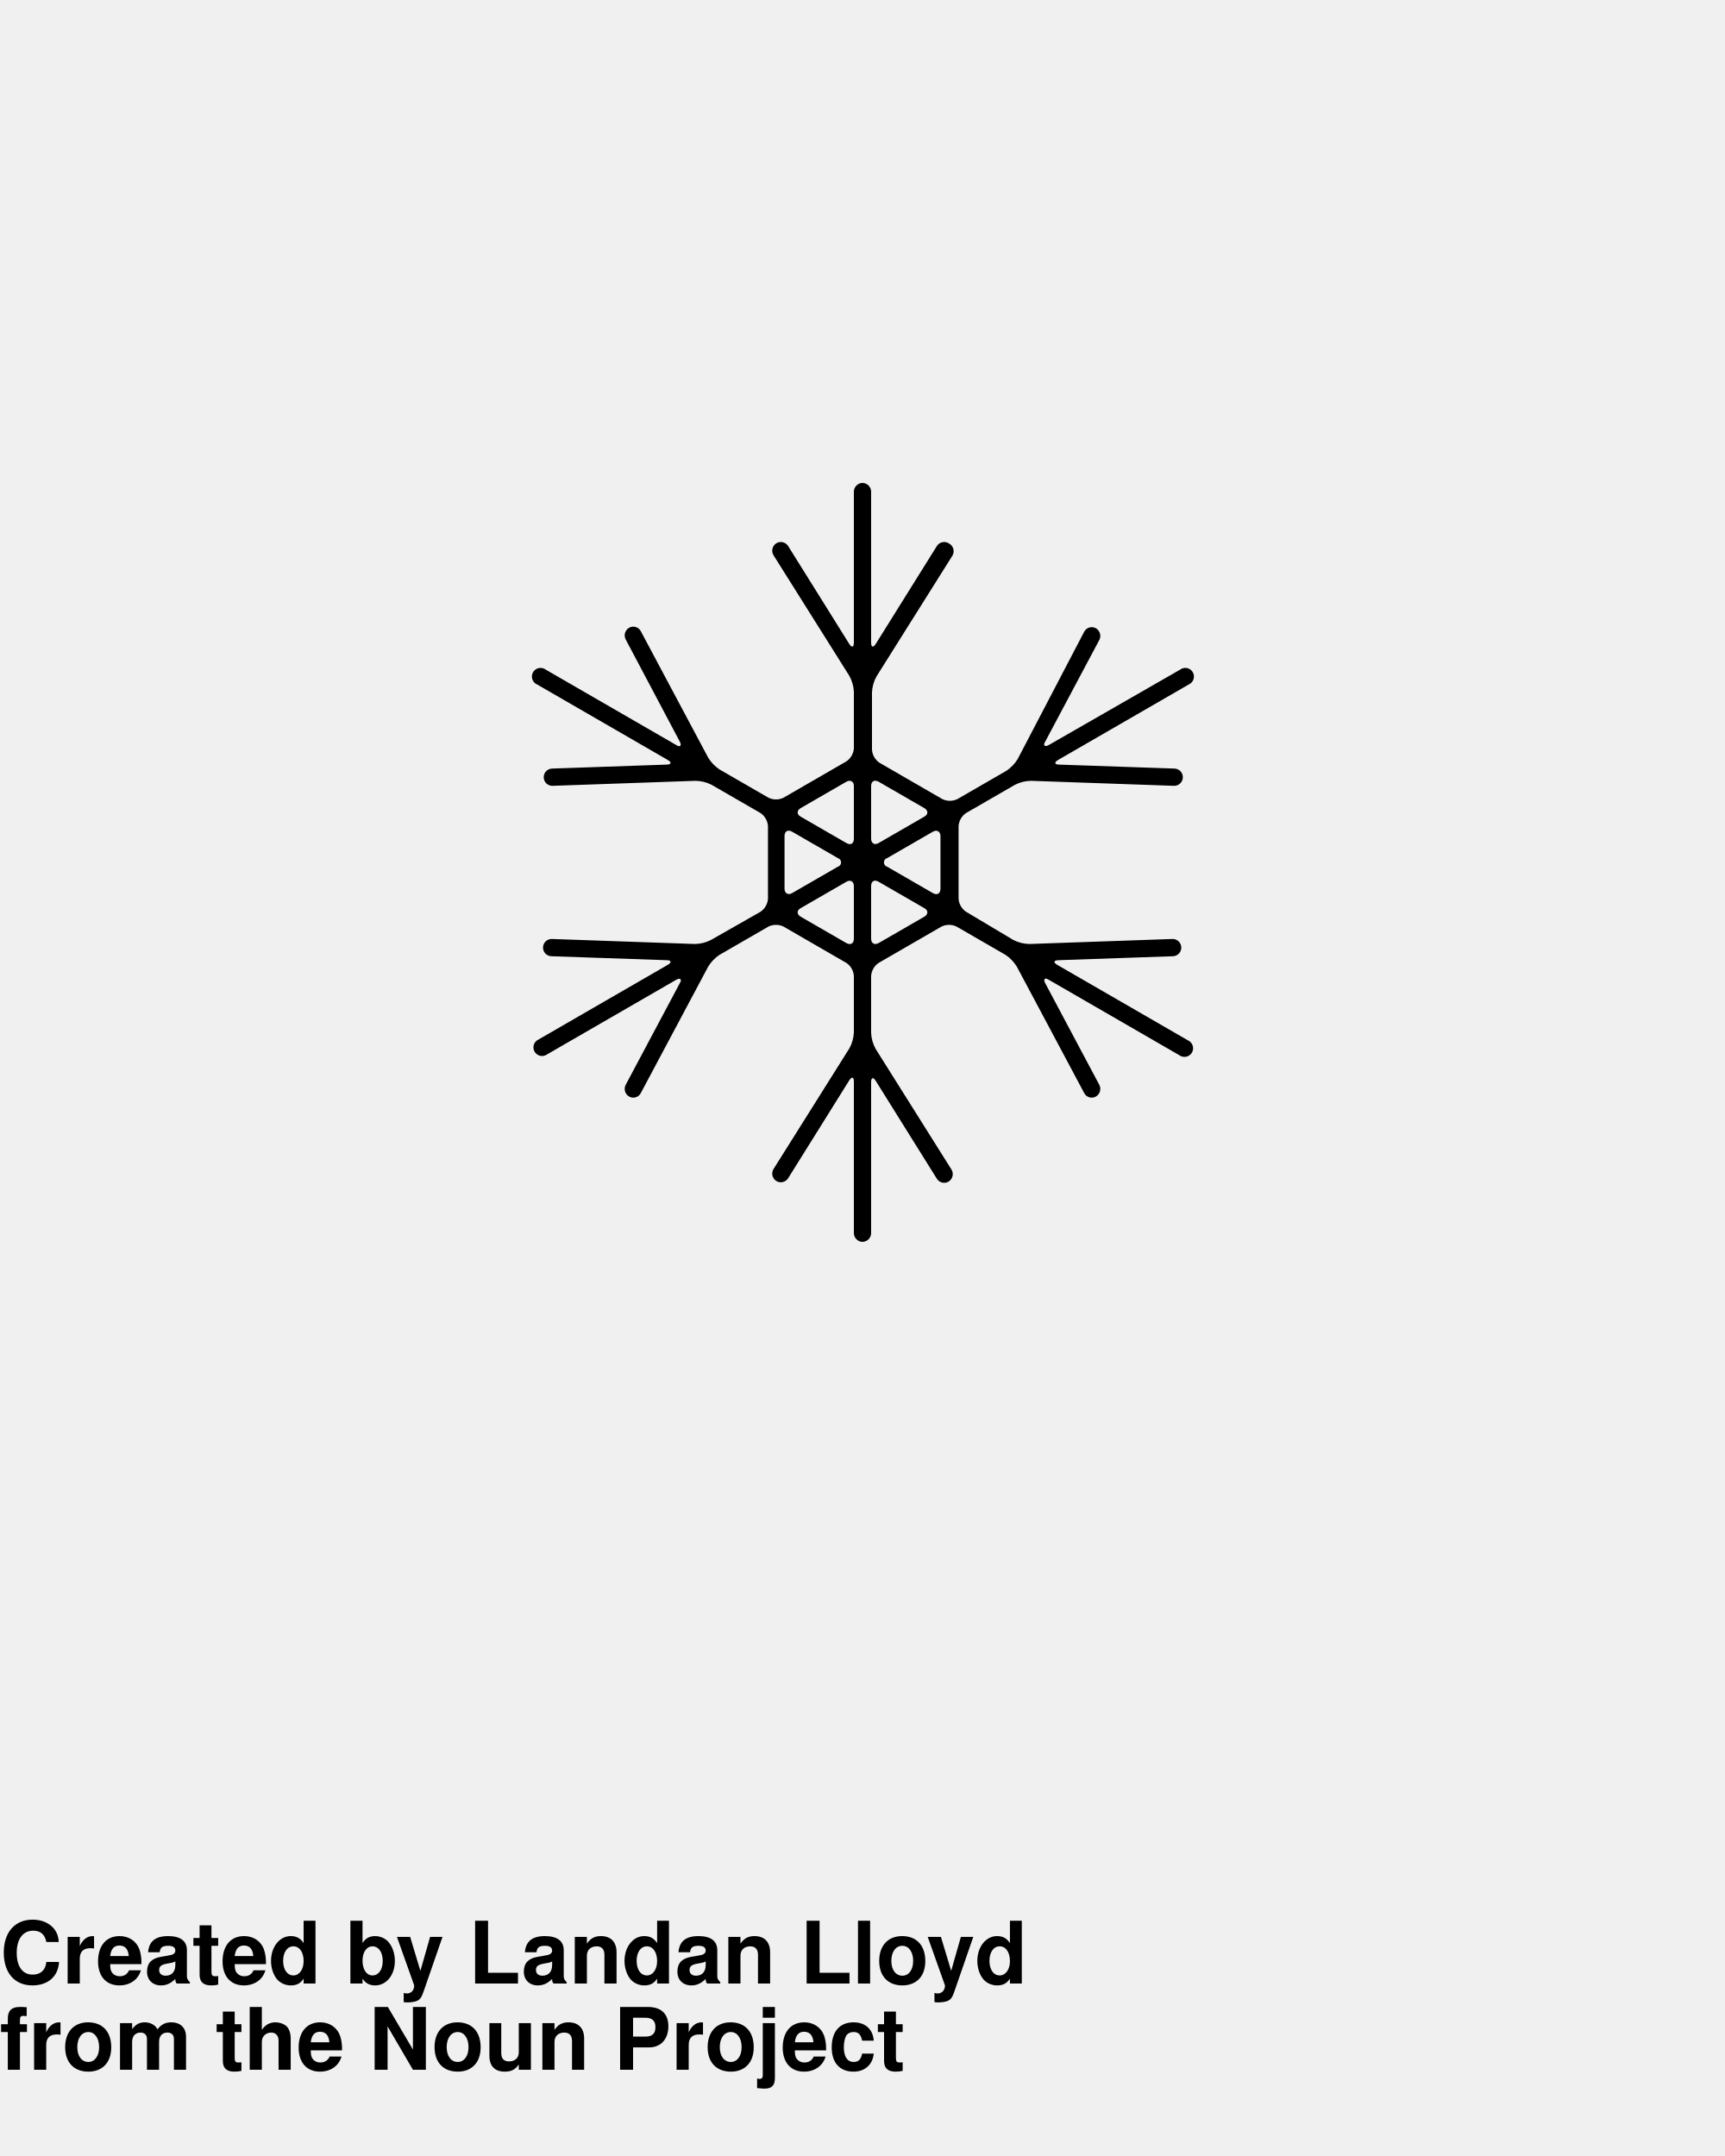
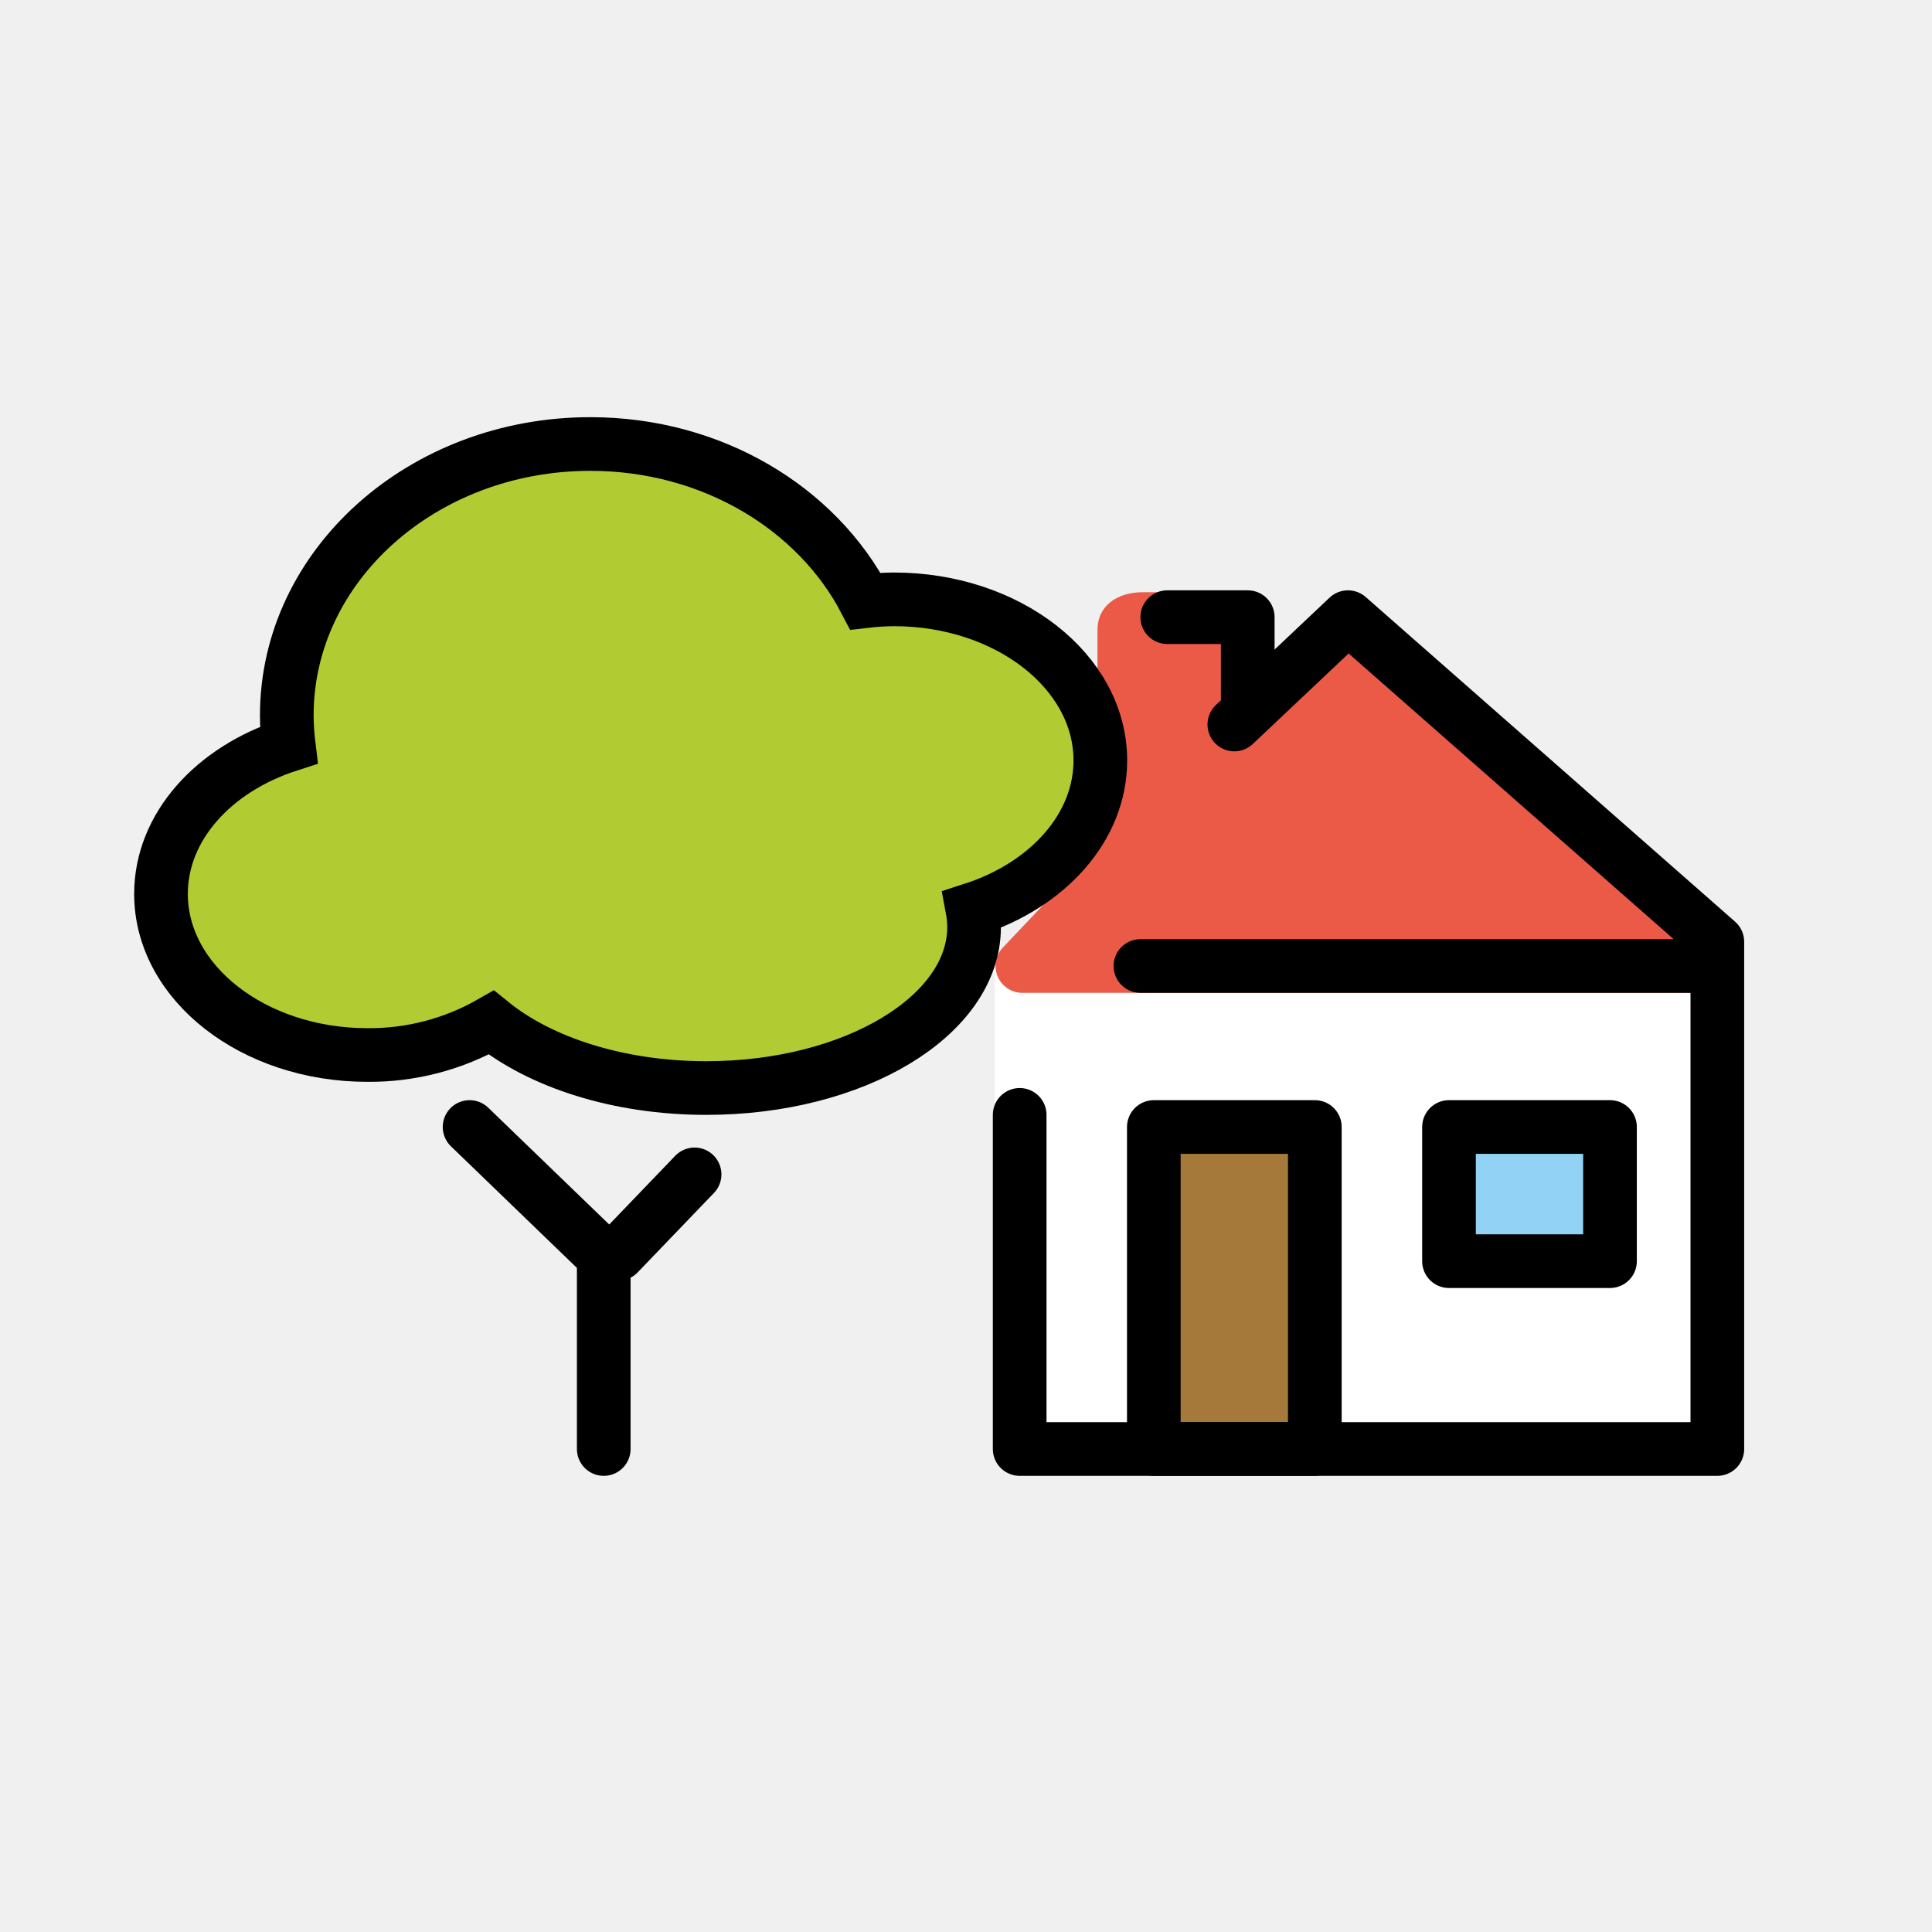
- <svg xmlns="http://www.w3.org/2000/svg" data-name="Layer 1" viewBox="0 0 100 125" x="0px" y="0px">
-   <path d="M68,55.44a.5.5,0,0,0,.48-.52h0a.5.5,0,0,0-.52-.48l-8.28.29a2.1,2.1,0,0,1-.93-.23L56,52.86a1,1,0,0,1-.43-.75V47.89a1,1,0,0,1,.43-.75l2.84-1.64a2.1,2.1,0,0,1,.93-.23l8.28.29a.5.5,0,0,0,.52-.48h0a.5.5,0,0,0-.48-.52l-6.69-.23c-.27,0-.3-.13-.06-.27l7.58-4.38a.5.5,0,1,0-.5-.86L60.79,43.2c-.24.13-.33,0-.2-.2l3.14-5.9a.51.51,0,0,0-.21-.68.49.49,0,0,0-.67.21L59,44a2.18,2.18,0,0,1-.66.69l-2.84,1.64a1,1,0,0,1-.87,0l-3.65-2.11a1,1,0,0,1-.43-.75V40.14a2.12,2.12,0,0,1,.26-.92l4.4-7A.51.51,0,0,0,55,31.5a.5.5,0,0,0-.69.16l-3.54,5.67c-.15.24-.27.2-.27-.07V28.5A.51.51,0,0,0,50,28h0a.51.51,0,0,0-.5.5v8.76c0,.27-.12.31-.27.07l-3.54-5.67A.5.5,0,0,0,45,31.5a.51.51,0,0,0-.16.69l4.4,7a2.12,2.12,0,0,1,.26.92v3.28a1,1,0,0,1-.43.75l-3.65,2.11a1,1,0,0,1-.87,0l-2.84-1.64a2.18,2.18,0,0,1-.66-.69l-3.9-7.32a.49.49,0,0,0-.67-.21.51.51,0,0,0-.21.68L39.41,43c.13.25,0,.33-.2.2l-7.58-4.38a.5.5,0,1,0-.5.86l7.58,4.38c.24.14.21.26-.06.27L32,44.56a.5.5,0,0,0-.48.52h0a.5.5,0,0,0,.52.48l8.28-.29a2.1,2.1,0,0,1,.93.23l2.84,1.64a1,1,0,0,1,.43.75v4.22a1,1,0,0,1-.43.75L41.21,54.5a2.1,2.1,0,0,1-.93.23L32,54.44a.5.5,0,0,0-.52.48h0a.5.5,0,0,0,.48.52l6.69.23c.27,0,.3.13.06.27l-7.58,4.38a.5.5,0,0,0,.5.86l7.58-4.38c.24-.13.33,0,.2.2l-3.14,5.9a.51.51,0,0,0,.21.68.49.49,0,0,0,.67-.21l3.9-7.32a2.18,2.18,0,0,1,.66-.69l2.84-1.64a1,1,0,0,1,.87,0l3.65,2.11a1,1,0,0,1,.43.75v3.28a2.12,2.12,0,0,1-.26.92l-4.4,7a.51.51,0,0,0,.16.69.5.5,0,0,0,.69-.16l3.54-5.67c.15-.24.27-.2.27.07V71.5a.51.51,0,0,0,.5.5h0a.51.51,0,0,0,.5-.5V62.74c0-.27.12-.31.27-.07l3.54,5.67a.5.5,0,0,0,.69.16.51.51,0,0,0,.16-.69l-4.4-7a2.12,2.12,0,0,1-.26-.92V56.58a1,1,0,0,1,.43-.75l3.65-2.11a1,1,0,0,1,.87,0l2.84,1.64a2.18,2.18,0,0,1,.66.69l3.9,7.32a.49.49,0,0,0,.67.21.51.51,0,0,0,.21-.68L60.59,57c-.13-.25,0-.33.2-.2l7.58,4.38a.5.5,0,1,0,.5-.86l-7.58-4.38c-.24-.14-.21-.26.06-.27ZM54.52,51.53c0,.28-.2.39-.44.25l-2.65-1.53a.26.26,0,0,1,0-.5l2.65-1.53c.24-.14.44,0,.44.25Zm-.94-4.68c.24.14.24.37,0,.5l-2.65,1.53c-.24.14-.43,0-.43-.25V45.57c0-.27.19-.38.43-.25Zm-4.51-1.53c.24-.13.43,0,.43.25v3.06c0,.28-.19.39-.43.25l-2.65-1.53c-.24-.13-.24-.36,0-.5Zm-3.59,3.15c0-.28.2-.39.44-.25l2.65,1.53a.26.26,0,0,1,0,.5l-2.65,1.53c-.24.14-.44,0-.44-.25Zm.94,4.68c-.24-.14-.24-.37,0-.5l2.65-1.53c.24-.14.43,0,.43.25v3.06c0,.27-.19.38-.43.25Zm4.51,1.53c-.24.13-.43,0-.43-.25V51.37c0-.28.19-.39.43-.25l2.65,1.53c.24.13.24.36,0,.5Z" />
-   <text x="0" y="115" fill="#000000" font-size="5px" font-weight="bold" font-family="'Helvetica Neue', Helvetica, Arial-Unicode, Arial, Sans-serif">Created by Landan Lloyd</text>
-   <text x="0" y="120" fill="#000000" font-size="5px" font-weight="bold" font-family="'Helvetica Neue', Helvetica, Arial-Unicode, Arial, Sans-serif">from the Noun Project</text>
+ <svg xmlns="http://www.w3.org/2000/svg" id="emoji" viewBox="0 0 72 72" version="1.1">
+   <g id="color">
+     <rect x="37.075" y="36.053" width="26.884" height="18.114" fill="#FFFFFF" />
+     <polygon fill="#EA5A47" stroke="#EA5A47" stroke-linecap="round" stroke-linejoin="round" stroke-miterlimit="10" stroke-width="2" points="50.235,23.2 38.1,36 63.5,36" />
+     <path fill="#EA5A47" d="M47.3,26l-6.4,6.059v-8.573c0-0.931,0.755-1.416,1.686-1.416h3.028 c0.931,0,1.686,0.485,1.686,1.416C47.3,23.486,47.3,26,47.3,26z" />
+     <rect x="43" y="42" width="6" height="12" fill="#A57939" />
+     <rect x="54" y="42" width="6" height="5" fill="#92D3F5" />
+     <path fill="#B1CC33" d="M41.006,28.339c0-3.312-3.445-6.003-7.694-6.003c-0.355,0.003-0.71,0.025-1.062,0.066 c-1.8-3.455-5.707-5.855-10.25-5.855c-6.248,0-11.312,4.529-11.312,10.114c0.001,0.369,0.025,0.738,0.07,1.104 C7.966,28.666,6,30.81,6,33.314c0,3.312,3.445,6.003,7.694,6.003c1.615,0.014,3.206-0.402,4.614-1.207 c1.818,1.477,4.726,2.438,8.015,2.438c5.511,0,9.978-2.688,9.978-6.003c-0.001-0.219-0.021-0.438-0.061-0.653 C39.036,32.99,41.006,30.845,41.006,28.339z" />
+   </g>
+   <g id="hair" />
+   <g id="skin" />
+   <g id="skin-shadow" />
+   <g id="line">
+     <polyline fill="none" stroke="#000000" stroke-linecap="round" stroke-linejoin="round" stroke-miterlimit="10" stroke-width="2" points="46,27 50.235,23 64,35.098 64,54 38,54 38,41.548" />
+     <rect x="43" y="42" width="6" height="12" fill="none" stroke="#000000" stroke-linecap="round" stroke-linejoin="round" stroke-miterlimit="10" stroke-width="2" />
+     <rect x="54" y="42" width="6" height="5" fill="none" stroke="#000000" stroke-linecap="round" stroke-linejoin="round" stroke-miterlimit="10" stroke-width="2" />
+     <polyline fill="none" stroke="#000000" stroke-linecap="round" stroke-linejoin="round" stroke-miterlimit="10" stroke-width="2" points="43.5,23 46.5,23 46.5,26" />
+     <path fill="none" stroke="#000000" stroke-miterlimit="10" stroke-width="2" d="M31.245,39.34" />
+     <polyline fill="none" stroke="#000000" stroke-linecap="round" stroke-linejoin="round" stroke-width="2" points="22.5,54 22.5,46.827 17.5,42" />
+     <line x1="23.041" x2="25.885" y1="46.727" y2="43.766" fill="none" stroke="#000000" stroke-linecap="round" stroke-linejoin="round" stroke-width="2" />
+     <path fill="none" stroke="#000000" stroke-linecap="round" stroke-miterlimit="10" stroke-width="2" d="M41.006,28.339 c0-3.312-3.445-6.003-7.694-6.003c-0.355,0.003-0.71,0.025-1.062,0.066c-1.8-3.455-5.707-5.855-10.25-5.855 c-6.248,0-11.312,4.529-11.312,10.114c0.001,0.369,0.025,0.738,0.07,1.104C7.966,28.666,6,30.81,6,33.314 c0,3.312,3.445,6.003,7.694,6.003c1.615,0.014,3.206-0.402,4.614-1.207c1.818,1.477,4.726,2.438,8.015,2.438 c5.511,0,9.978-2.688,9.978-6.003c-0.001-0.219-0.021-0.438-0.061-0.653 C39.036,32.99,41.006,30.845,41.006,28.339z" />
+     <line x1="63.5" x2="42.5" y1="36" y2="36" fill="none" stroke="#000000" stroke-linecap="round" stroke-linejoin="round" stroke-miterlimit="10" stroke-width="2" />
+   </g>
</svg>
